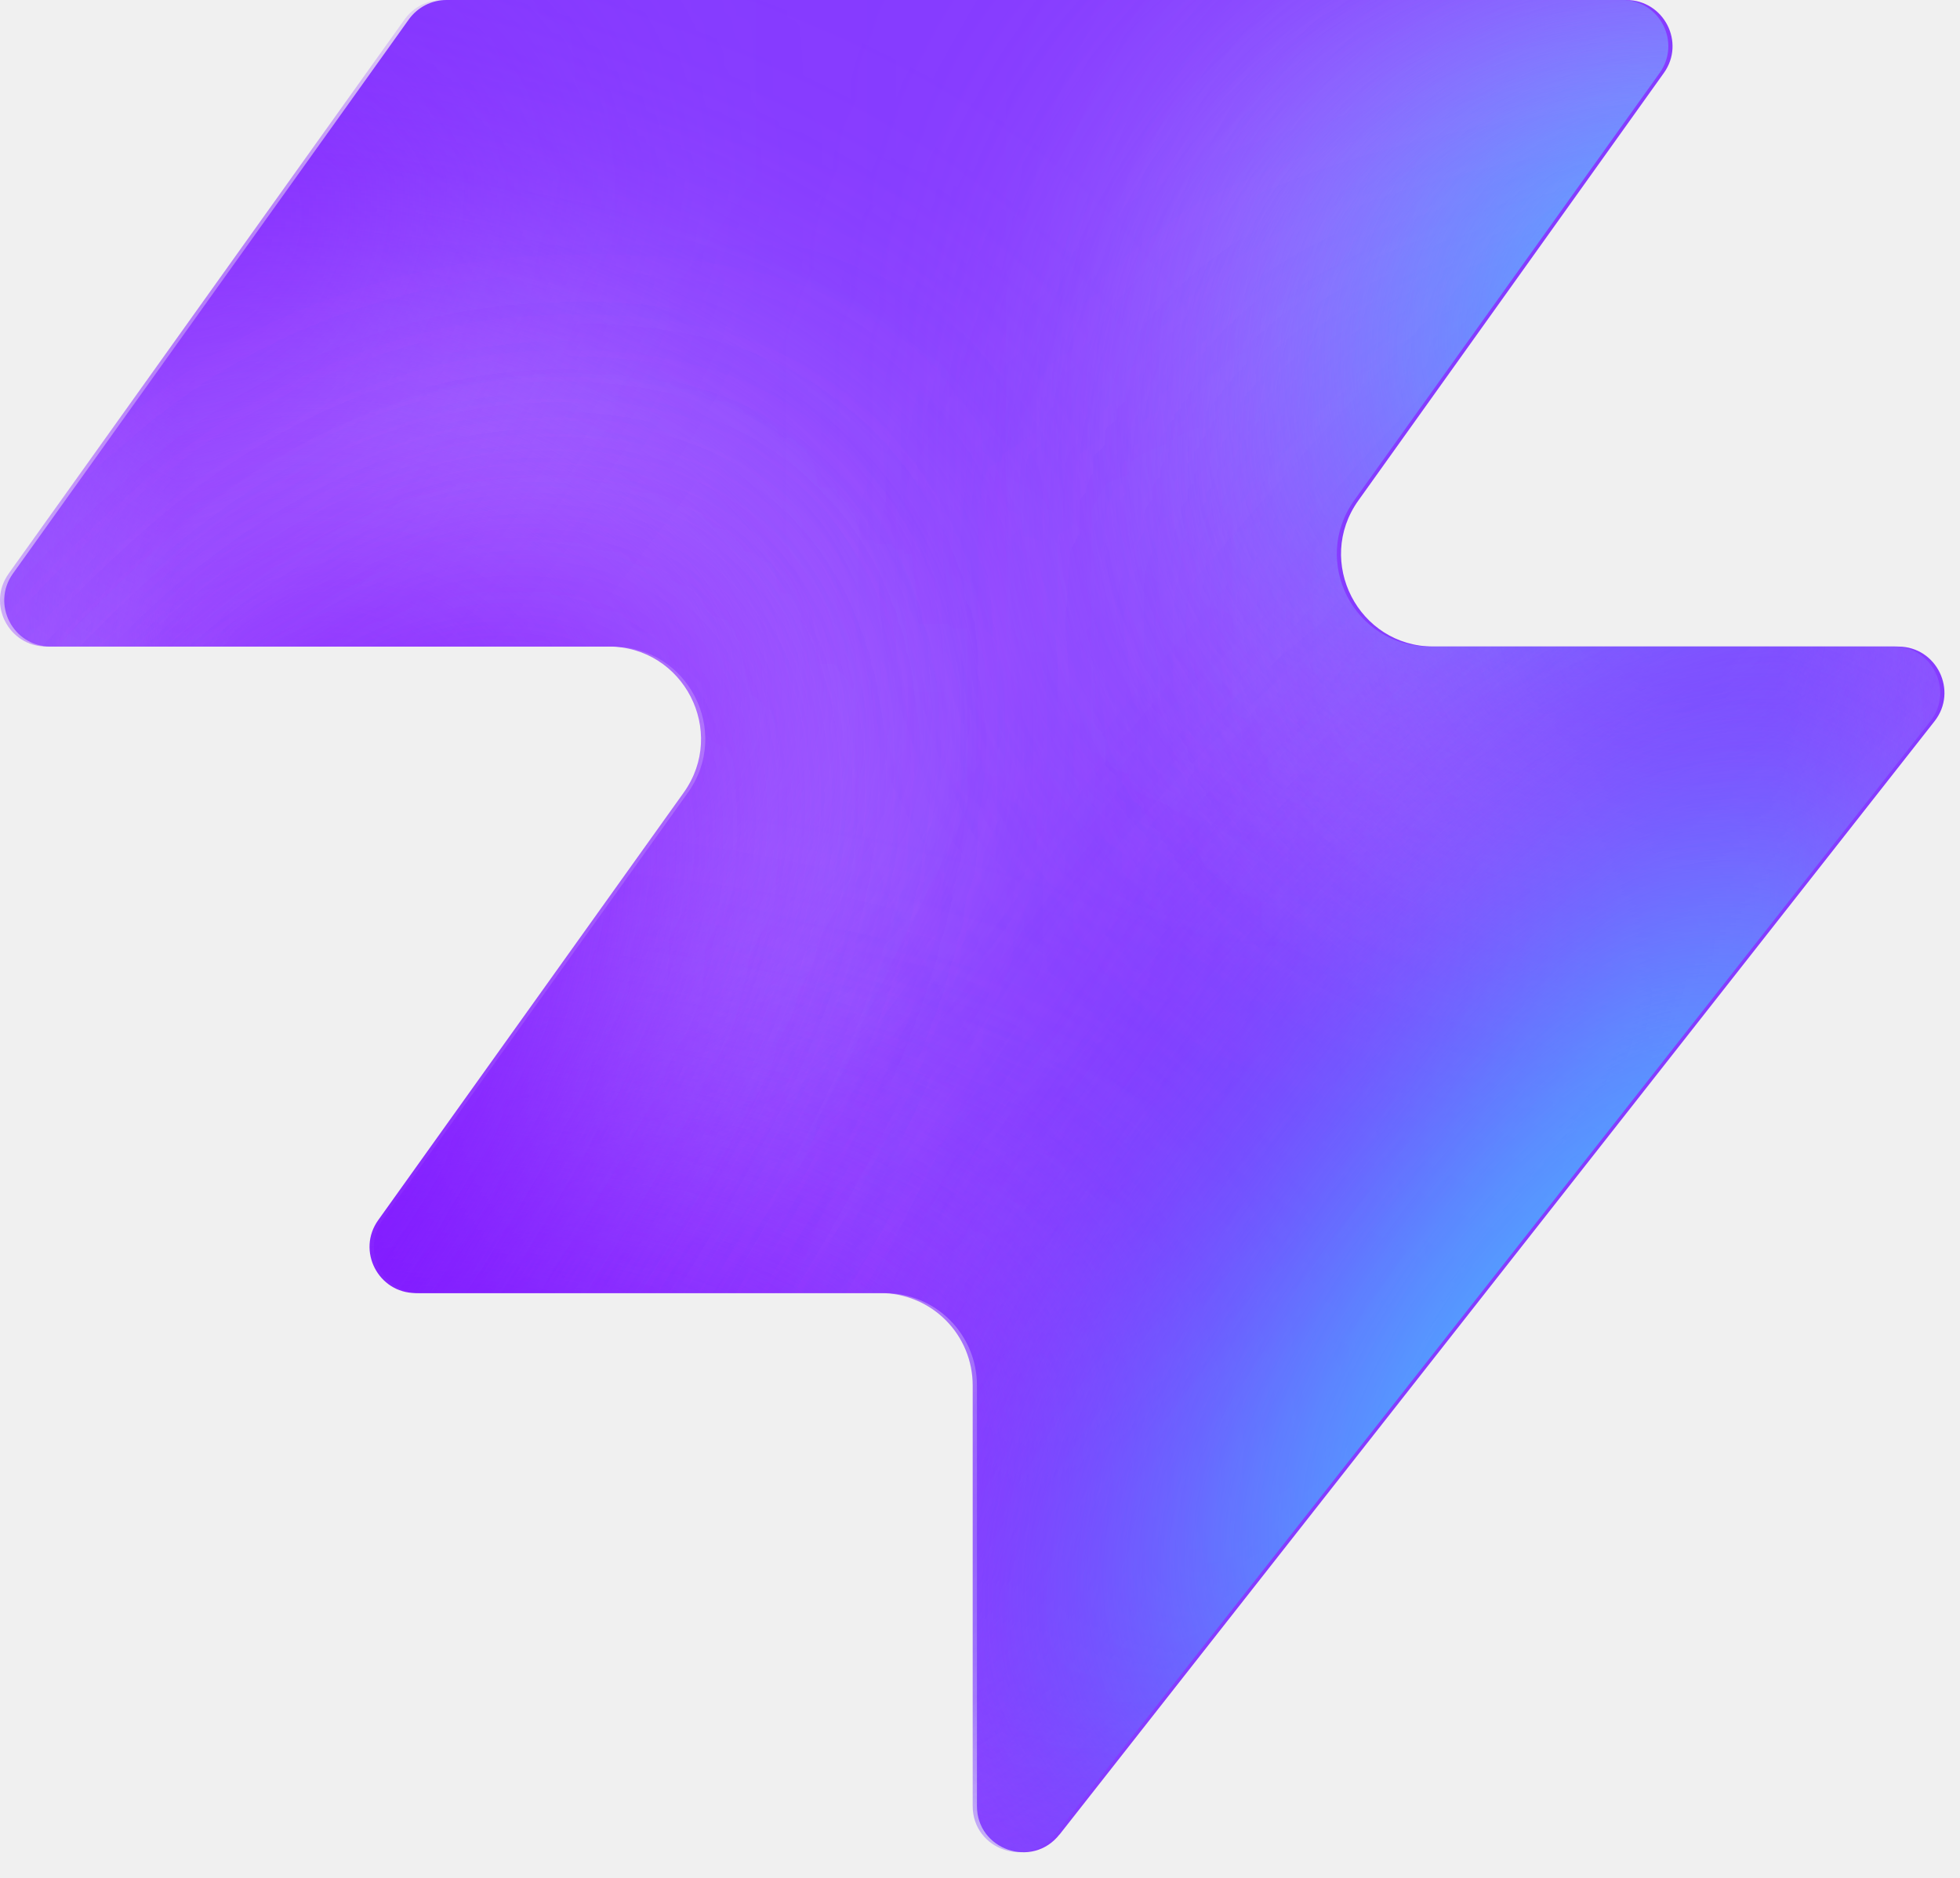
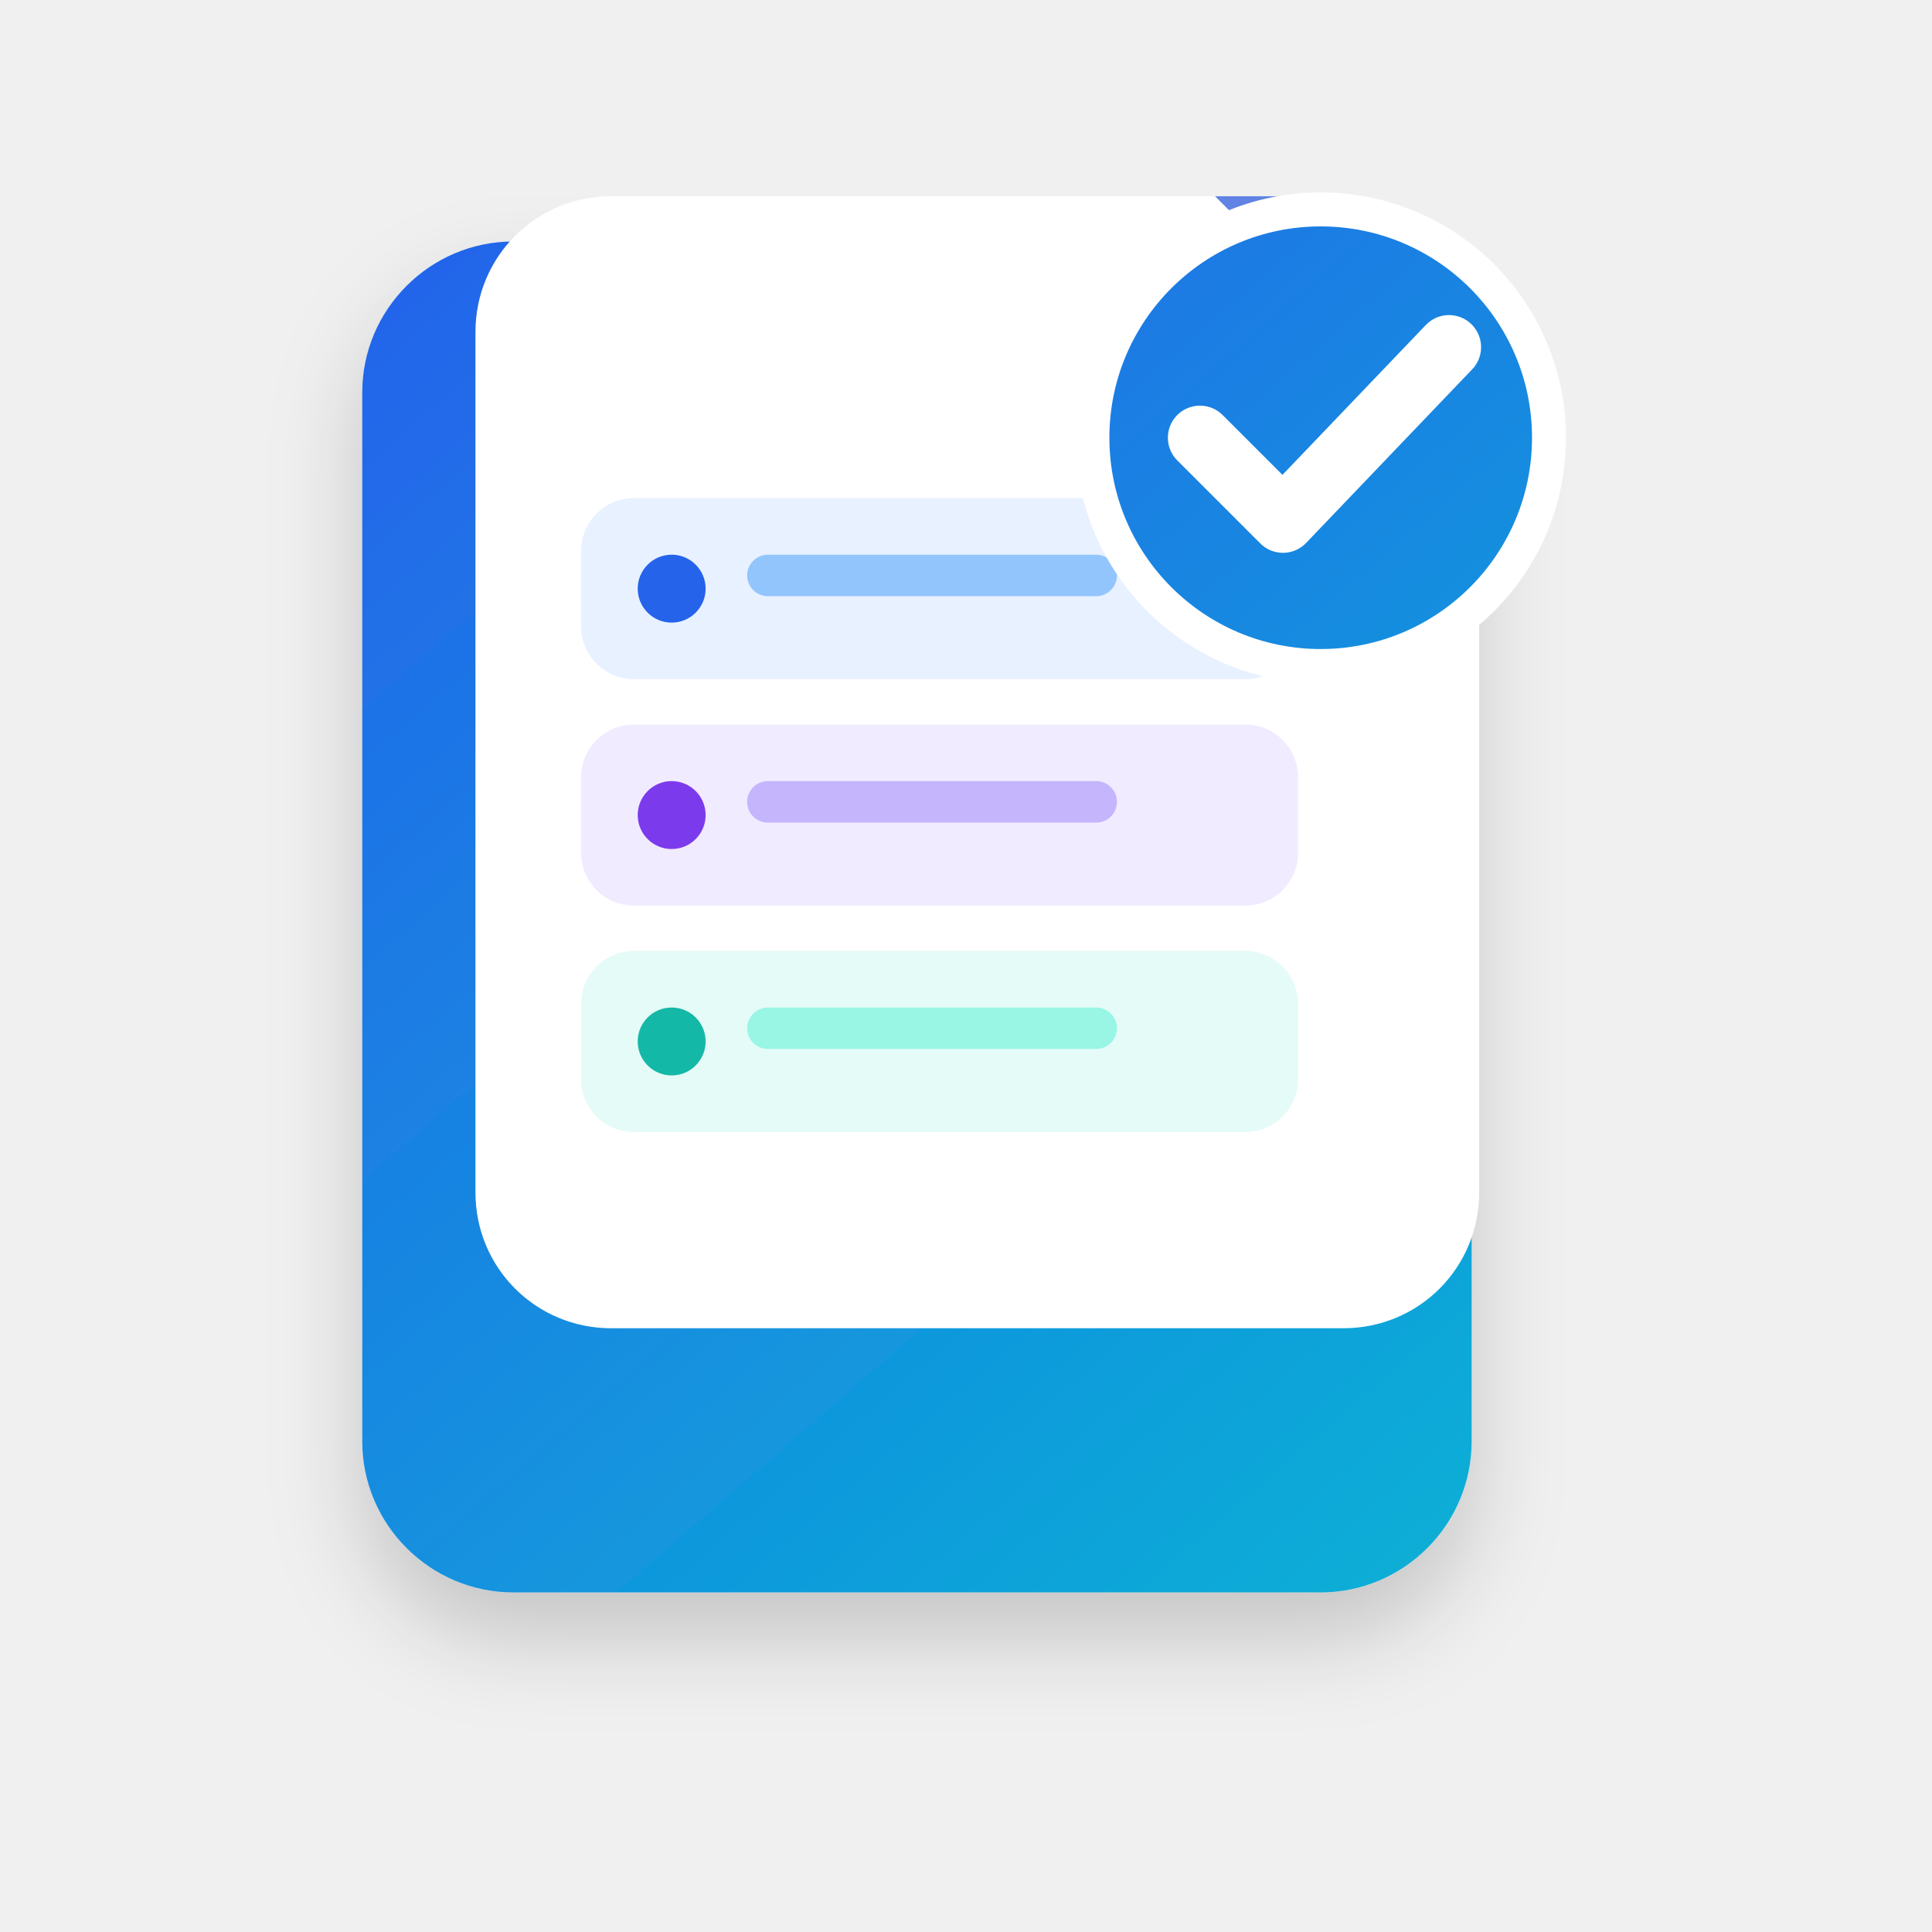
- <svg xmlns="http://www.w3.org/2000/svg" width="48" height="46" fill="none" viewBox="0 0 48 46">
-   <path fill="#863bff" d="M25.946 44.938c-.664.845-2.021.375-2.021-.698V33.937a2.26 2.26 0 0 0-2.262-2.262H10.287c-.92 0-1.456-1.04-.92-1.788l7.48-10.471c1.07-1.497 0-3.578-1.842-3.578H1.237c-.92 0-1.456-1.04-.92-1.788L10.013.474c.214-.297.556-.474.92-.474h28.894c.92 0 1.456 1.04.92 1.788l-7.48 10.471c-1.07 1.498 0 3.579 1.842 3.579h11.377c.943 0 1.473 1.088.89 1.83L25.947 44.94z" style="fill:#863bff;fill:color(display-p3 .525 .23 1);fill-opacity:1" />
-   <mask id="a" width="48" height="46" x="0" y="0" maskUnits="userSpaceOnUse" style="mask-type:alpha">
-     <path fill="#000" d="M25.842 44.938c-.664.844-2.021.375-2.021-.698V33.937a2.26 2.26 0 0 0-2.262-2.262H10.183c-.92 0-1.456-1.04-.92-1.788l7.48-10.471c1.07-1.498 0-3.579-1.842-3.579H1.133c-.92 0-1.456-1.04-.92-1.787L9.91.473c.214-.297.556-.474.92-.474h28.894c.92 0 1.456 1.04.92 1.788l-7.48 10.471c-1.07 1.498 0 3.578 1.842 3.578h11.377c.943 0 1.473 1.088.89 1.832L25.843 44.94z" style="fill:#000;fill-opacity:1" />
-   </mask>
-   <g mask="url(#a)">
-     <g filter="url(#b)">
-       <ellipse cx="5.508" cy="14.704" fill="#ede6ff" rx="5.508" ry="14.704" style="fill:#ede6ff;fill:color(display-p3 .927 .903 1);fill-opacity:1" transform="matrix(.00324 1 1 -.00324 -4.47 31.516)" />
-     </g>
-     <g filter="url(#c)">
-       <ellipse cx="10.399" cy="29.851" fill="#ede6ff" rx="10.399" ry="29.851" style="fill:#ede6ff;fill:color(display-p3 .927 .903 1);fill-opacity:1" transform="matrix(.00324 1 1 -.00324 -39.328 7.883)" />
-     </g>
-     <g filter="url(#d)">
-       <ellipse cx="5.508" cy="30.487" fill="#7e14ff" rx="5.508" ry="30.487" style="fill:#7e14ff;fill:color(display-p3 .492 .077 1);fill-opacity:1" transform="rotate(89.814 -25.913 -14.639)scale(1 -1)" />
-     </g>
-     <g filter="url(#e)">
-       <ellipse cx="5.508" cy="30.599" fill="#7e14ff" rx="5.508" ry="30.599" style="fill:#7e14ff;fill:color(display-p3 .492 .077 1);fill-opacity:1" transform="rotate(89.814 -32.644 -3.334)scale(1 -1)" />
-     </g>
-     <g filter="url(#f)">
-       <ellipse cx="5.508" cy="30.599" fill="#7e14ff" rx="5.508" ry="30.599" style="fill:#7e14ff;fill:color(display-p3 .492 .077 1);fill-opacity:1" transform="matrix(.00324 1 1 -.00324 -34.34 30.47)" />
-     </g>
-     <g filter="url(#g)">
-       <ellipse cx="14.072" cy="22.078" fill="#ede6ff" rx="14.072" ry="22.078" style="fill:#ede6ff;fill:color(display-p3 .927 .903 1);fill-opacity:1" transform="rotate(93.35 24.506 48.493)scale(-1 1)" />
-     </g>
-     <g filter="url(#h)">
-       <ellipse cx="3.47" cy="21.501" fill="#7e14ff" rx="3.47" ry="21.501" style="fill:#7e14ff;fill:color(display-p3 .492 .077 1);fill-opacity:1" transform="rotate(89.009 28.708 47.59)scale(-1 1)" />
-     </g>
-     <g filter="url(#i)">
-       <ellipse cx="3.47" cy="21.501" fill="#7e14ff" rx="3.47" ry="21.501" style="fill:#7e14ff;fill:color(display-p3 .492 .077 1);fill-opacity:1" transform="rotate(89.009 28.708 47.59)scale(-1 1)" />
-     </g>
-     <g filter="url(#j)">
-       <ellipse cx=".387" cy="8.972" fill="#7e14ff" rx="4.407" ry="29.108" style="fill:#7e14ff;fill:color(display-p3 .492 .077 1);fill-opacity:1" transform="rotate(39.51 .387 8.972)" />
-     </g>
-     <g filter="url(#k)">
-       <ellipse cx="47.523" cy="-6.092" fill="#7e14ff" rx="4.407" ry="29.108" style="fill:#7e14ff;fill:color(display-p3 .492 .077 1);fill-opacity:1" transform="rotate(37.892 47.523 -6.092)" />
-     </g>
-     <g filter="url(#l)">
-       <ellipse cx="41.412" cy="6.333" fill="#47bfff" rx="5.971" ry="9.665" style="fill:#47bfff;fill:color(display-p3 .28 .748 1);fill-opacity:1" transform="rotate(37.892 41.412 6.333)" />
-     </g>
-     <g filter="url(#m)">
-       <ellipse cx="-1.879" cy="38.332" fill="#7e14ff" rx="4.407" ry="29.108" style="fill:#7e14ff;fill:color(display-p3 .492 .077 1);fill-opacity:1" transform="rotate(37.892 -1.88 38.332)" />
-     </g>
-     <g filter="url(#n)">
-       <ellipse cx="-1.879" cy="38.332" fill="#7e14ff" rx="4.407" ry="29.108" style="fill:#7e14ff;fill:color(display-p3 .492 .077 1);fill-opacity:1" transform="rotate(37.892 -1.88 38.332)" />
-     </g>
-     <g filter="url(#o)">
-       <ellipse cx="35.651" cy="29.907" fill="#7e14ff" rx="4.407" ry="29.108" style="fill:#7e14ff;fill:color(display-p3 .492 .077 1);fill-opacity:1" transform="rotate(37.892 35.651 29.907)" />
-     </g>
-     <g filter="url(#p)">
-       <ellipse cx="38.418" cy="32.4" fill="#47bfff" rx="5.971" ry="15.297" style="fill:#47bfff;fill:color(display-p3 .28 .748 1);fill-opacity:1" transform="rotate(37.892 38.418 32.4)" />
-     </g>
-   </g>
+ <svg xmlns="http://www.w3.org/2000/svg" viewBox="0 0 512 512" fill="none">
  <defs>
-     <filter id="b" width="60.045" height="41.654" x="-19.77" y="16.149" color-interpolation-filters="sRGB" filterUnits="userSpaceOnUse">
-       <feFlood flood-opacity="0" result="BackgroundImageFix" />
-       <feBlend in="SourceGraphic" in2="BackgroundImageFix" result="shape" />
-       <feGaussianBlur result="effect1_foregroundBlur_2002_17158" stdDeviation="7.659" />
-     </filter>
-     <filter id="c" width="90.34" height="51.437" x="-54.613" y="-7.533" color-interpolation-filters="sRGB" filterUnits="userSpaceOnUse">
-       <feFlood flood-opacity="0" result="BackgroundImageFix" />
-       <feBlend in="SourceGraphic" in2="BackgroundImageFix" result="shape" />
-       <feGaussianBlur result="effect1_foregroundBlur_2002_17158" stdDeviation="7.659" />
-     </filter>
-     <filter id="d" width="79.355" height="29.4" x="-49.64" y="2.03" color-interpolation-filters="sRGB" filterUnits="userSpaceOnUse">
-       <feFlood flood-opacity="0" result="BackgroundImageFix" />
-       <feBlend in="SourceGraphic" in2="BackgroundImageFix" result="shape" />
-       <feGaussianBlur result="effect1_foregroundBlur_2002_17158" stdDeviation="4.596" />
-     </filter>
-     <filter id="e" width="79.579" height="29.4" x="-45.045" y="20.029" color-interpolation-filters="sRGB" filterUnits="userSpaceOnUse">
-       <feFlood flood-opacity="0" result="BackgroundImageFix" />
-       <feBlend in="SourceGraphic" in2="BackgroundImageFix" result="shape" />
-       <feGaussianBlur result="effect1_foregroundBlur_2002_17158" stdDeviation="4.596" />
-     </filter>
-     <filter id="f" width="79.579" height="29.4" x="-43.513" y="21.178" color-interpolation-filters="sRGB" filterUnits="userSpaceOnUse">
-       <feFlood flood-opacity="0" result="BackgroundImageFix" />
-       <feBlend in="SourceGraphic" in2="BackgroundImageFix" result="shape" />
-       <feGaussianBlur result="effect1_foregroundBlur_2002_17158" stdDeviation="4.596" />
-     </filter>
-     <filter id="g" width="74.749" height="58.852" x="15.756" y="-17.901" color-interpolation-filters="sRGB" filterUnits="userSpaceOnUse">
-       <feFlood flood-opacity="0" result="BackgroundImageFix" />
-       <feBlend in="SourceGraphic" in2="BackgroundImageFix" result="shape" />
-       <feGaussianBlur result="effect1_foregroundBlur_2002_17158" stdDeviation="7.659" />
-     </filter>
-     <filter id="h" width="61.377" height="25.362" x="23.548" y="2.284" color-interpolation-filters="sRGB" filterUnits="userSpaceOnUse">
-       <feFlood flood-opacity="0" result="BackgroundImageFix" />
-       <feBlend in="SourceGraphic" in2="BackgroundImageFix" result="shape" />
-       <feGaussianBlur result="effect1_foregroundBlur_2002_17158" stdDeviation="4.596" />
-     </filter>
-     <filter id="i" width="61.377" height="25.362" x="23.548" y="2.284" color-interpolation-filters="sRGB" filterUnits="userSpaceOnUse">
-       <feFlood flood-opacity="0" result="BackgroundImageFix" />
-       <feBlend in="SourceGraphic" in2="BackgroundImageFix" result="shape" />
-       <feGaussianBlur result="effect1_foregroundBlur_2002_17158" stdDeviation="4.596" />
-     </filter>
-     <filter id="j" width="56.045" height="63.649" x="-27.636" y="-22.853" color-interpolation-filters="sRGB" filterUnits="userSpaceOnUse">
-       <feFlood flood-opacity="0" result="BackgroundImageFix" />
-       <feBlend in="SourceGraphic" in2="BackgroundImageFix" result="shape" />
-       <feGaussianBlur result="effect1_foregroundBlur_2002_17158" stdDeviation="4.596" />
-     </filter>
-     <filter id="k" width="54.814" height="64.646" x="20.116" y="-38.415" color-interpolation-filters="sRGB" filterUnits="userSpaceOnUse">
-       <feFlood flood-opacity="0" result="BackgroundImageFix" />
-       <feBlend in="SourceGraphic" in2="BackgroundImageFix" result="shape" />
-       <feGaussianBlur result="effect1_foregroundBlur_2002_17158" stdDeviation="4.596" />
-     </filter>
-     <filter id="l" width="33.541" height="35.313" x="24.641" y="-11.323" color-interpolation-filters="sRGB" filterUnits="userSpaceOnUse">
-       <feFlood flood-opacity="0" result="BackgroundImageFix" />
-       <feBlend in="SourceGraphic" in2="BackgroundImageFix" result="shape" />
-       <feGaussianBlur result="effect1_foregroundBlur_2002_17158" stdDeviation="4.596" />
-     </filter>
-     <filter id="m" width="54.814" height="64.646" x="-29.286" y="6.009" color-interpolation-filters="sRGB" filterUnits="userSpaceOnUse">
-       <feFlood flood-opacity="0" result="BackgroundImageFix" />
-       <feBlend in="SourceGraphic" in2="BackgroundImageFix" result="shape" />
-       <feGaussianBlur result="effect1_foregroundBlur_2002_17158" stdDeviation="4.596" />
-     </filter>
-     <filter id="n" width="54.814" height="64.646" x="-29.286" y="6.009" color-interpolation-filters="sRGB" filterUnits="userSpaceOnUse">
-       <feFlood flood-opacity="0" result="BackgroundImageFix" />
-       <feBlend in="SourceGraphic" in2="BackgroundImageFix" result="shape" />
-       <feGaussianBlur result="effect1_foregroundBlur_2002_17158" stdDeviation="4.596" />
-     </filter>
-     <filter id="o" width="54.814" height="64.646" x="8.244" y="-2.416" color-interpolation-filters="sRGB" filterUnits="userSpaceOnUse">
-       <feFlood flood-opacity="0" result="BackgroundImageFix" />
-       <feBlend in="SourceGraphic" in2="BackgroundImageFix" result="shape" />
-       <feGaussianBlur result="effect1_foregroundBlur_2002_17158" stdDeviation="4.596" />
-     </filter>
-     <filter id="p" width="39.409" height="43.623" x="18.713" y="10.588" color-interpolation-filters="sRGB" filterUnits="userSpaceOnUse">
-       <feFlood flood-opacity="0" result="BackgroundImageFix" />
-       <feBlend in="SourceGraphic" in2="BackgroundImageFix" result="shape" />
-       <feGaussianBlur result="effect1_foregroundBlur_2002_17158" stdDeviation="4.596" />
+     <linearGradient id="b" x1="100" y1="70" x2="420" y2="440" gradientUnits="userSpaceOnUse">
+       <stop stop-color="#2563EB" />
+       <stop offset="1" stop-color="#06B6D4" />
+     </linearGradient>
+     <linearGradient id="p" x1="150" y1="210" x2="330" y2="270" gradientUnits="userSpaceOnUse">
+       <stop stop-color="#4F46E5" />
+       <stop offset="1" stop-color="#8B5CF6" />
+     </linearGradient>
+     <linearGradient id="t" x1="150" y1="280" x2="330" y2="340" gradientUnits="userSpaceOnUse">
+       <stop stop-color="#14B8A6" />
+       <stop offset="1" stop-color="#06B6D4" />
+     </linearGradient>
+     <filter id="s" x="55" y="40" width="410" height="430" filterUnits="userSpaceOnUse">
+       <feDropShadow dx="0" dy="12" stdDeviation="12" flood-opacity=".18" />
    </filter>
  </defs>
+   <path d="M96 104c0-22 18-40 40-40h214c22 0 40 18 40 40v278c0 22-18 40-40 40H136c-22 0-40-18-40-40V104Z" fill="url(#b)" filter="url(#s)" />
+   <path d="M126 88c0-20 16-36 36-36h194c20 0 36 16 36 36v228c0 20-16 36-36 36H162c-20 0-36-16-36-36V88Z" fill="#fff" />
+   <path d="M322 52h34c20 0 36 16 36 36v34l-70-70Z" fill="#1D4ED8" opacity=".7" />
+   <rect x="154" y="132" width="190" height="48" rx="14" fill="#E8F1FF" />
+   <circle cx="178" cy="156" r="9" fill="#2563EB" />
+   <rect x="198" y="147" width="98" height="11" rx="5.5" fill="#93C5FD" />
+   <rect x="154" y="192" width="190" height="48" rx="14" fill="#F0EBFF" />
+   <circle cx="178" cy="216" r="9" fill="#7C3AED" />
+   <rect x="198" y="207" width="98" height="11" rx="5.5" fill="#C4B5FD" />
+   <rect x="154" y="252" width="190" height="48" rx="14" fill="#E5FBF8" />
+   <circle cx="178" cy="276" r="9" fill="#14B8A6" />
+   <rect x="198" y="267" width="98" height="11" rx="5.5" fill="#99F6E4" />
+   <circle cx="350" cy="116" r="65" fill="#fff" />
+   <circle cx="350" cy="116" r="56" fill="url(#b)" />
+   <path d="m318 116 22 22 44-46" stroke="#fff" stroke-width="17" stroke-linecap="round" stroke-linejoin="round" />
</svg>
